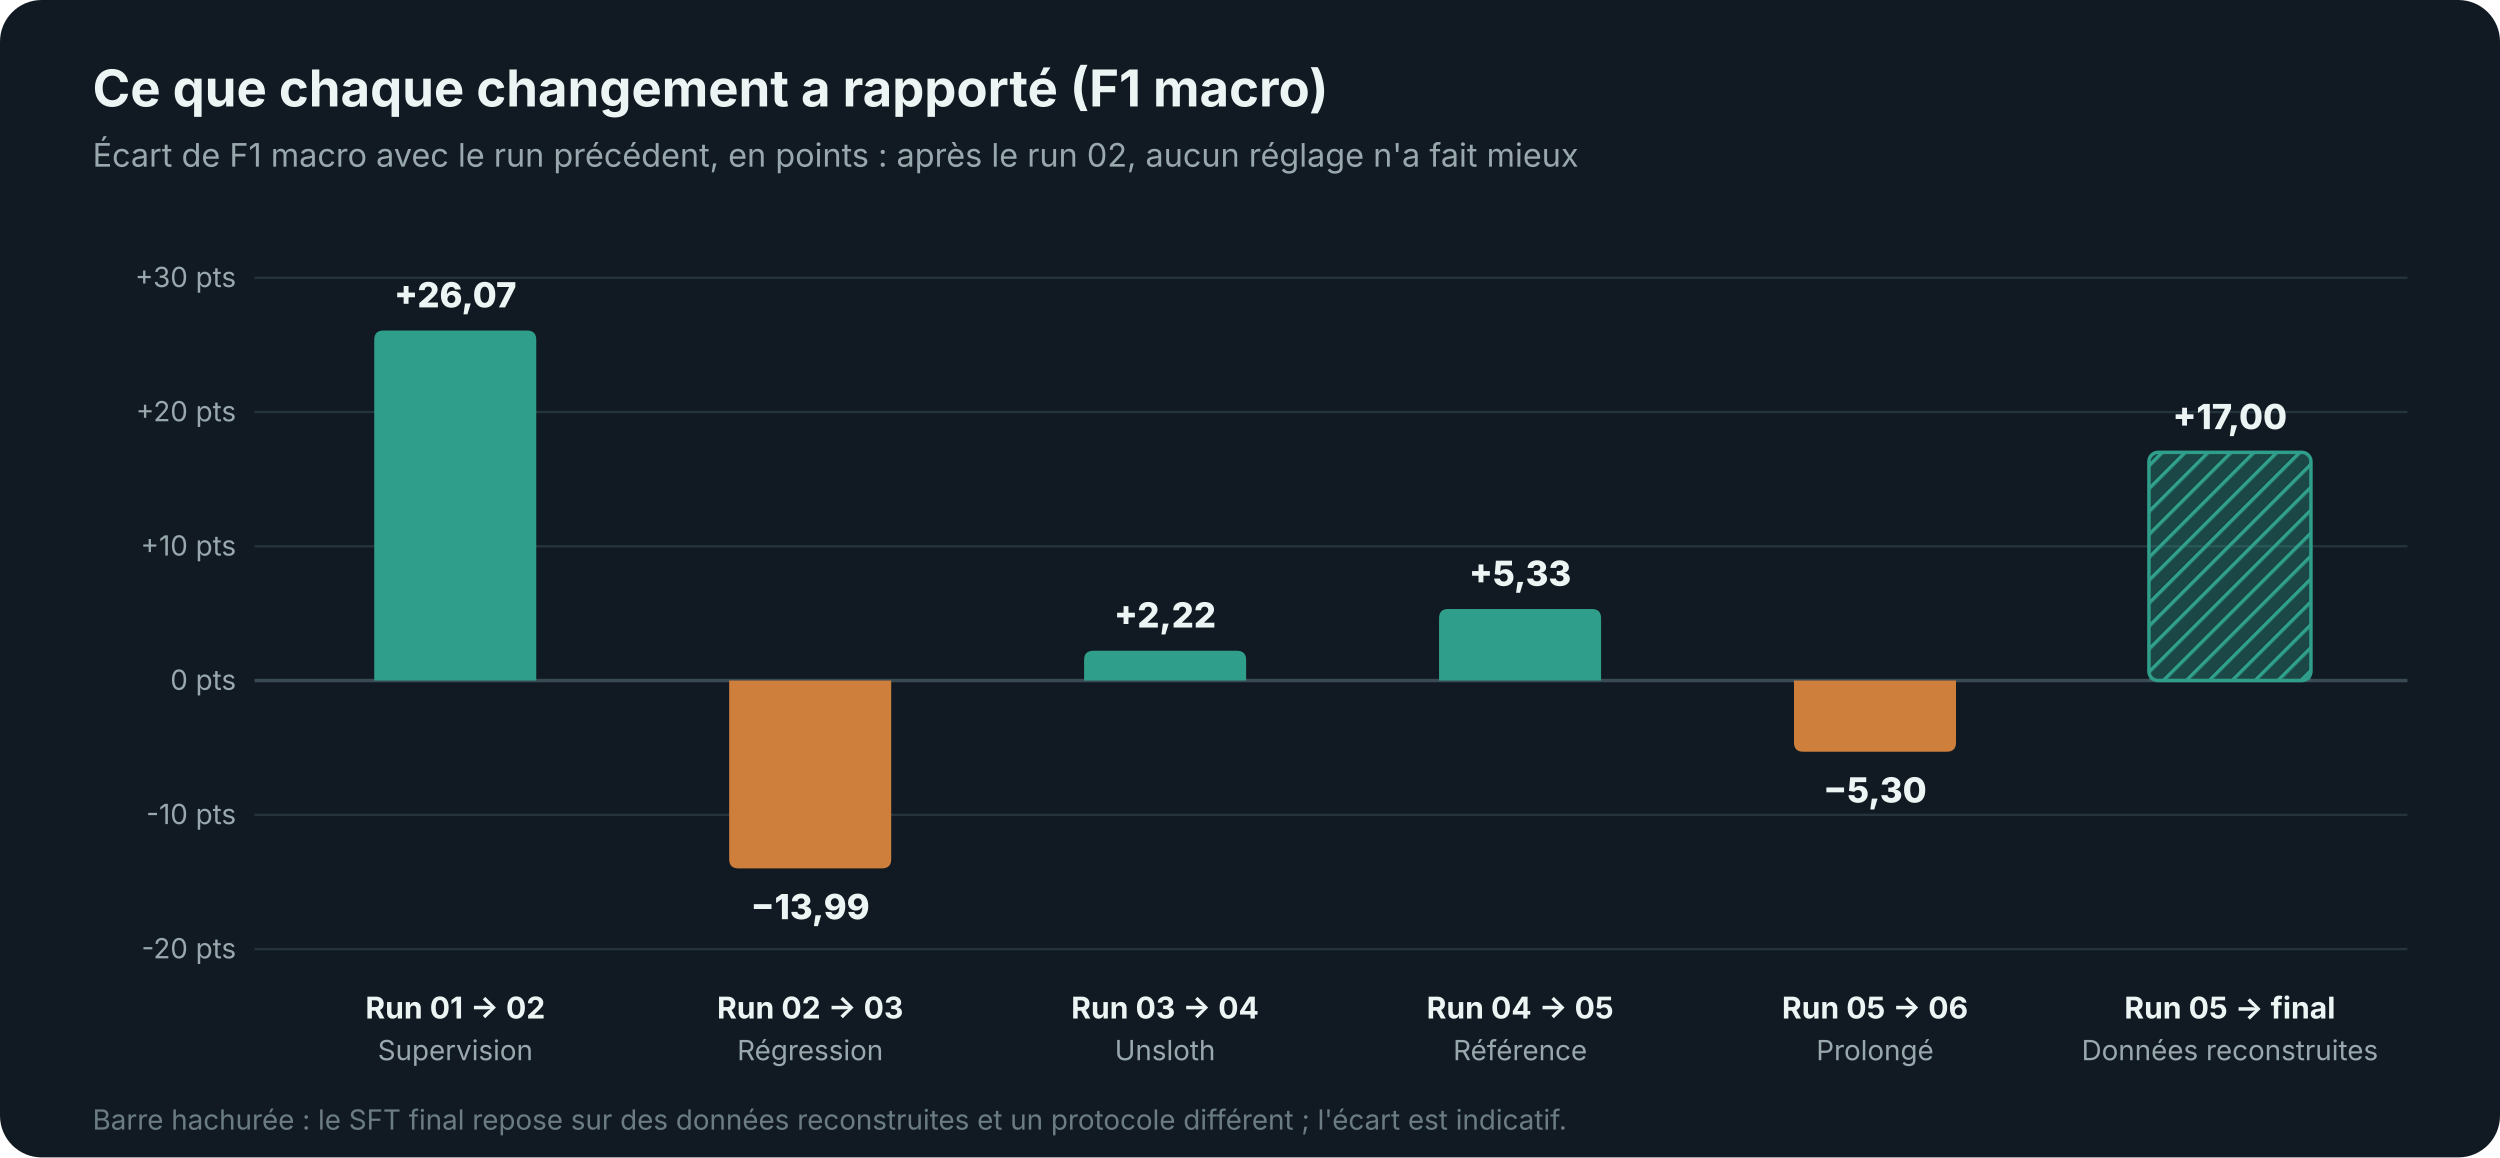
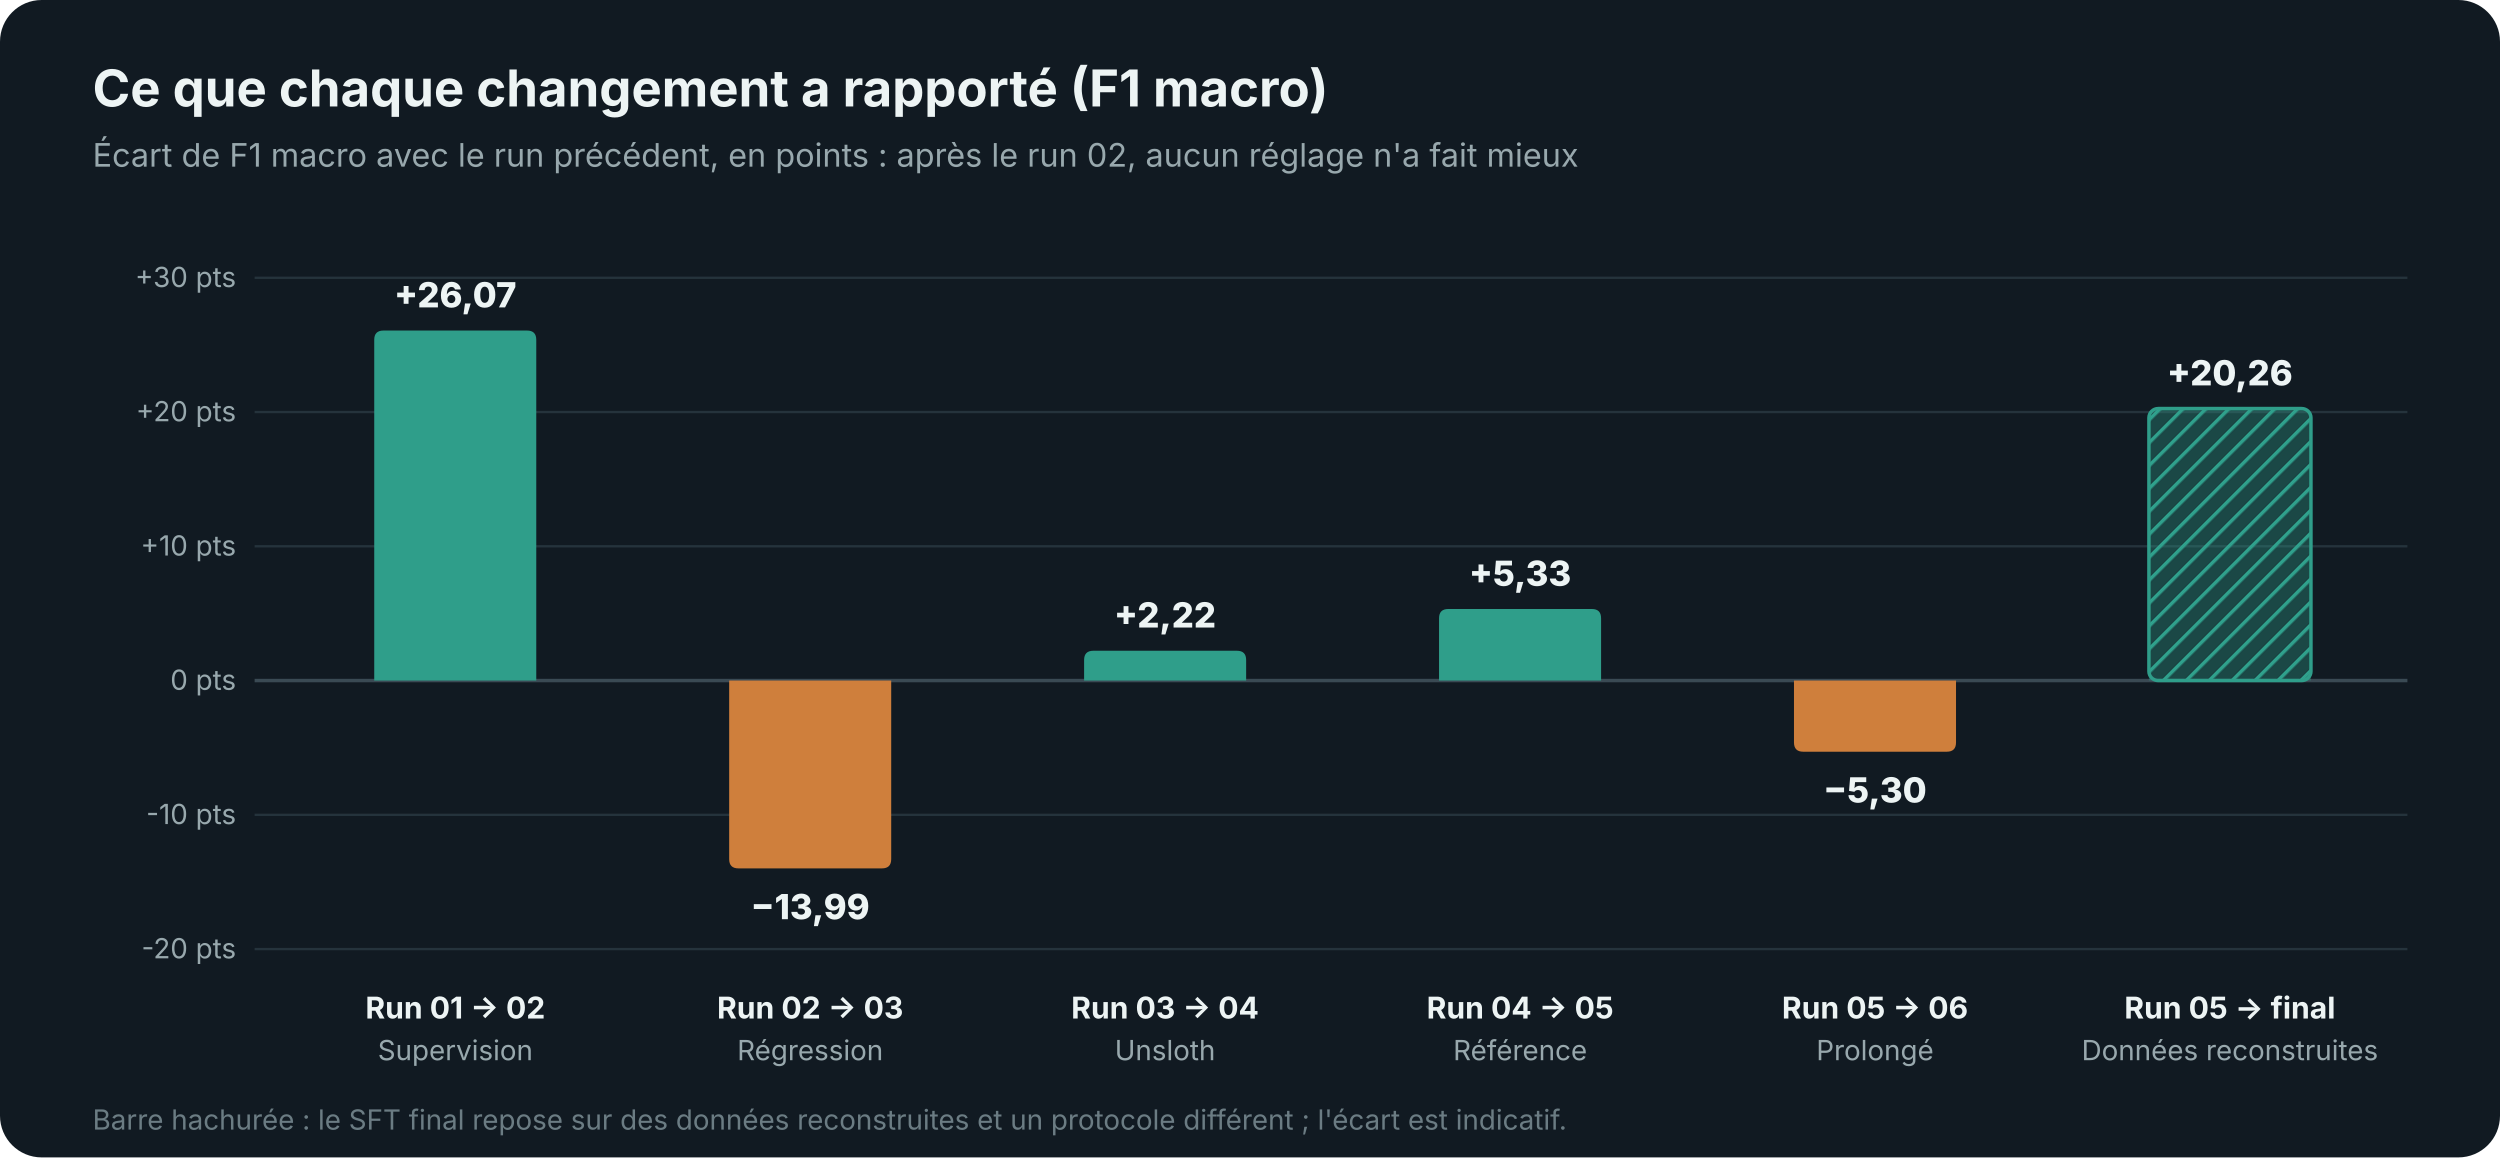
<svg xmlns="http://www.w3.org/2000/svg" viewBox="0 0 1080 500" role="img" aria-label="Variation du F1 macro entre runs consécutifs">
  <rect width="1080" height="500" rx="18" fill="#111a22" />
  <text x="40.0" y="46.0" fill="#edf4f4" font-size="22" font-family="Inter, 'Segoe UI', Arial, sans-serif" text-anchor="start" font-weight="700">Ce que chaque changement a rapporté (F1 macro)</text>
  <text x="40.0" y="72.0" fill="#98a8ad" font-size="14" font-family="Inter, 'Segoe UI', Arial, sans-serif" text-anchor="start" font-weight="normal">Écart de F1 macro avec le run précédent, en points : après le run 02, aucun réglage n'a fait mieux</text>
  <defs>
    <marker id="arr" viewBox="0 0 10 10" refX="9" refY="5" markerWidth="7" markerHeight="7" orient="auto-start-reverse">
      <path d="M0,0 L10,5 L0,10 z" fill="#98a8ad" />
    </marker>
    <marker id="arrA" viewBox="0 0 10 10" refX="9" refY="5" markerWidth="7" markerHeight="7" orient="auto-start-reverse">
      <path d="M0,0 L10,5 L0,10 z" fill="#48c9b0" />
    </marker>
    <pattern id="hatch" width="7" height="7" patternUnits="userSpaceOnUse" patternTransform="rotate(45)">
      <rect width="7" height="7" fill="#2f9e8a" opacity="0.35" />
      <line x1="0" y1="0" x2="0" y2="7" stroke="#2f9e8a" stroke-width="3" />
    </pattern>
  </defs>
  <line x1="110" y1="410.0" x2="1040" y2="410.0" stroke="#25333c" stroke-width="1" />
  <text x="102.0" y="414.0" fill="#98a8ad" font-size="12" font-family="Inter, 'Segoe UI', Arial, sans-serif" text-anchor="end" font-weight="normal">-20 pts</text>
  <line x1="110" y1="352.0" x2="1040" y2="352.0" stroke="#25333c" stroke-width="1" />
  <text x="102.0" y="356.0" fill="#98a8ad" font-size="12" font-family="Inter, 'Segoe UI', Arial, sans-serif" text-anchor="end" font-weight="normal">-10 pts</text>
  <line x1="110" y1="294.0" x2="1040" y2="294.0" stroke="#3a4a54" stroke-width="1.5" />
  <text x="102.0" y="298.0" fill="#98a8ad" font-size="12" font-family="Inter, 'Segoe UI', Arial, sans-serif" text-anchor="end" font-weight="normal">0 pts</text>
  <line x1="110" y1="236.0" x2="1040" y2="236.0" stroke="#25333c" stroke-width="1" />
  <text x="102.0" y="240.0" fill="#98a8ad" font-size="12" font-family="Inter, 'Segoe UI', Arial, sans-serif" text-anchor="end" font-weight="normal">+10 pts</text>
  <line x1="110" y1="178.0" x2="1040" y2="178.0" stroke="#25333c" stroke-width="1" />
  <text x="102.0" y="182.0" fill="#98a8ad" font-size="12" font-family="Inter, 'Segoe UI', Arial, sans-serif" text-anchor="end" font-weight="normal">+20 pts</text>
  <line x1="110" y1="120.0" x2="1040" y2="120.0" stroke="#25333c" stroke-width="1" />
  <text x="102.0" y="124.0" fill="#98a8ad" font-size="12" font-family="Inter, 'Segoe UI', Arial, sans-serif" text-anchor="end" font-weight="normal">+30 pts</text>
  <path d="M161.667,294.0 V146.794 Q161.667,142.794 165.667,142.794 H227.667 Q231.667,142.794 231.667,146.794 V294.0 Z" fill="#2f9e8a" />
  <text x="196.7" y="132.8" fill="#edf4f4" font-size="15" font-family="Inter, 'Segoe UI', Arial, sans-serif" text-anchor="middle" font-weight="800">+26,07</text>
  <text x="196.7" y="440.0" fill="#edf4f4" font-size="13" font-family="Inter, 'Segoe UI', Arial, sans-serif" text-anchor="middle" font-weight="700">Run 01 → 02</text>
  <text x="196.7" y="458.0" fill="#98a8ad" font-size="12" font-family="Inter, 'Segoe UI', Arial, sans-serif" text-anchor="middle" font-weight="normal">Supervision</text>
  <path d="M315.0,294.0 V371.142 Q315.0,375.142 319.0,375.142 H381.0 Q385.0,375.142 385.0,371.142 V294.0 Z" fill="#cf7f3c" />
  <text x="350.0" y="397.1" fill="#edf4f4" font-size="15" font-family="Inter, 'Segoe UI', Arial, sans-serif" text-anchor="middle" font-weight="800">−13,99</text>
  <text x="350.0" y="440.0" fill="#edf4f4" font-size="13" font-family="Inter, 'Segoe UI', Arial, sans-serif" text-anchor="middle" font-weight="700">Run 02 → 03</text>
  <text x="350.0" y="458.0" fill="#98a8ad" font-size="12" font-family="Inter, 'Segoe UI', Arial, sans-serif" text-anchor="middle" font-weight="normal">Régression</text>
  <path d="M468.333,294.0 V285.124 Q468.333,281.124 472.333,281.124 H534.333 Q538.333,281.124 538.333,285.124 V294.0 Z" fill="#2f9e8a" />
  <text x="503.3" y="271.1" fill="#edf4f4" font-size="15" font-family="Inter, 'Segoe UI', Arial, sans-serif" text-anchor="middle" font-weight="800">+2,22</text>
  <text x="503.3" y="440.0" fill="#edf4f4" font-size="13" font-family="Inter, 'Segoe UI', Arial, sans-serif" text-anchor="middle" font-weight="700">Run 03 → 04</text>
  <text x="503.3" y="458.0" fill="#98a8ad" font-size="12" font-family="Inter, 'Segoe UI', Arial, sans-serif" text-anchor="middle" font-weight="normal">Unsloth</text>
  <path d="M621.667,294.0 V267.086 Q621.667,263.086 625.667,263.086 H687.667 Q691.667,263.086 691.667,267.086 V294.0 Z" fill="#2f9e8a" />
  <text x="656.7" y="253.1" fill="#edf4f4" font-size="15" font-family="Inter, 'Segoe UI', Arial, sans-serif" text-anchor="middle" font-weight="800">+5,33</text>
  <text x="656.7" y="440.0" fill="#edf4f4" font-size="13" font-family="Inter, 'Segoe UI', Arial, sans-serif" text-anchor="middle" font-weight="700">Run 04 → 05</text>
  <text x="656.7" y="458.0" fill="#98a8ad" font-size="12" font-family="Inter, 'Segoe UI', Arial, sans-serif" text-anchor="middle" font-weight="normal">Référence</text>
  <path d="M775.0,294.0 V320.74 Q775.0,324.74 779.0,324.74 H841.0 Q845.0,324.74 845.0,320.74 V294.0 Z" fill="#cf7f3c" />
  <text x="810.0" y="346.7" fill="#edf4f4" font-size="15" font-family="Inter, 'Segoe UI', Arial, sans-serif" text-anchor="middle" font-weight="800">−5,30</text>
  <text x="810.0" y="440.0" fill="#edf4f4" font-size="13" font-family="Inter, 'Segoe UI', Arial, sans-serif" text-anchor="middle" font-weight="700">Run 05 → 06</text>
  <text x="810.0" y="458.0" fill="#98a8ad" font-size="12" font-family="Inter, 'Segoe UI', Arial, sans-serif" text-anchor="middle" font-weight="normal">Prolongé</text>
-   <path d="M928.333,294.0 V199.4 Q928.333,195.4 932.333,195.4 H994.333 Q998.333,195.4 998.333,199.4 V294.0 Z" fill="url(#hatch)" />
-   <rect x="928.333" y="195.4" width="70" height="98.6" fill="none" stroke="#2f9e8a" stroke-width="1.5" rx="4" />
-   <text x="963.3" y="185.4" fill="#edf4f4" font-size="15" font-family="Inter, 'Segoe UI', Arial, sans-serif" text-anchor="middle" font-weight="800">+17,00</text>
+   <path d="M928.333,294.0 V180.492 Q928.333,176.492 932.333,176.492 H994.333 Q998.333,176.492 998.333,180.492 V294.0 Z" fill="url(#hatch)" />
+   <rect x="928.333" y="176.5" width="70" height="117.5" fill="none" stroke="#2f9e8a" stroke-width="1.5" rx="4" />
+   <text x="963.3" y="166.5" fill="#edf4f4" font-size="15" font-family="Inter, 'Segoe UI', Arial, sans-serif" text-anchor="middle" font-weight="800">+20,26</text>
  <text x="963.3" y="440.0" fill="#edf4f4" font-size="13" font-family="Inter, 'Segoe UI', Arial, sans-serif" text-anchor="middle" font-weight="700">Run 05 → final</text>
  <text x="963.3" y="458.0" fill="#98a8ad" font-size="12" font-family="Inter, 'Segoe UI', Arial, sans-serif" text-anchor="middle" font-weight="normal">Données reconstruites</text>
  <text x="40.0" y="488.0" fill="#6b7c83" font-size="12" font-family="Inter, 'Segoe UI', Arial, sans-serif" text-anchor="start" font-weight="normal">Barre hachurée : le SFT final repose sur des données reconstruites et un protocole différent ; l'écart est indicatif.</text>
</svg>
